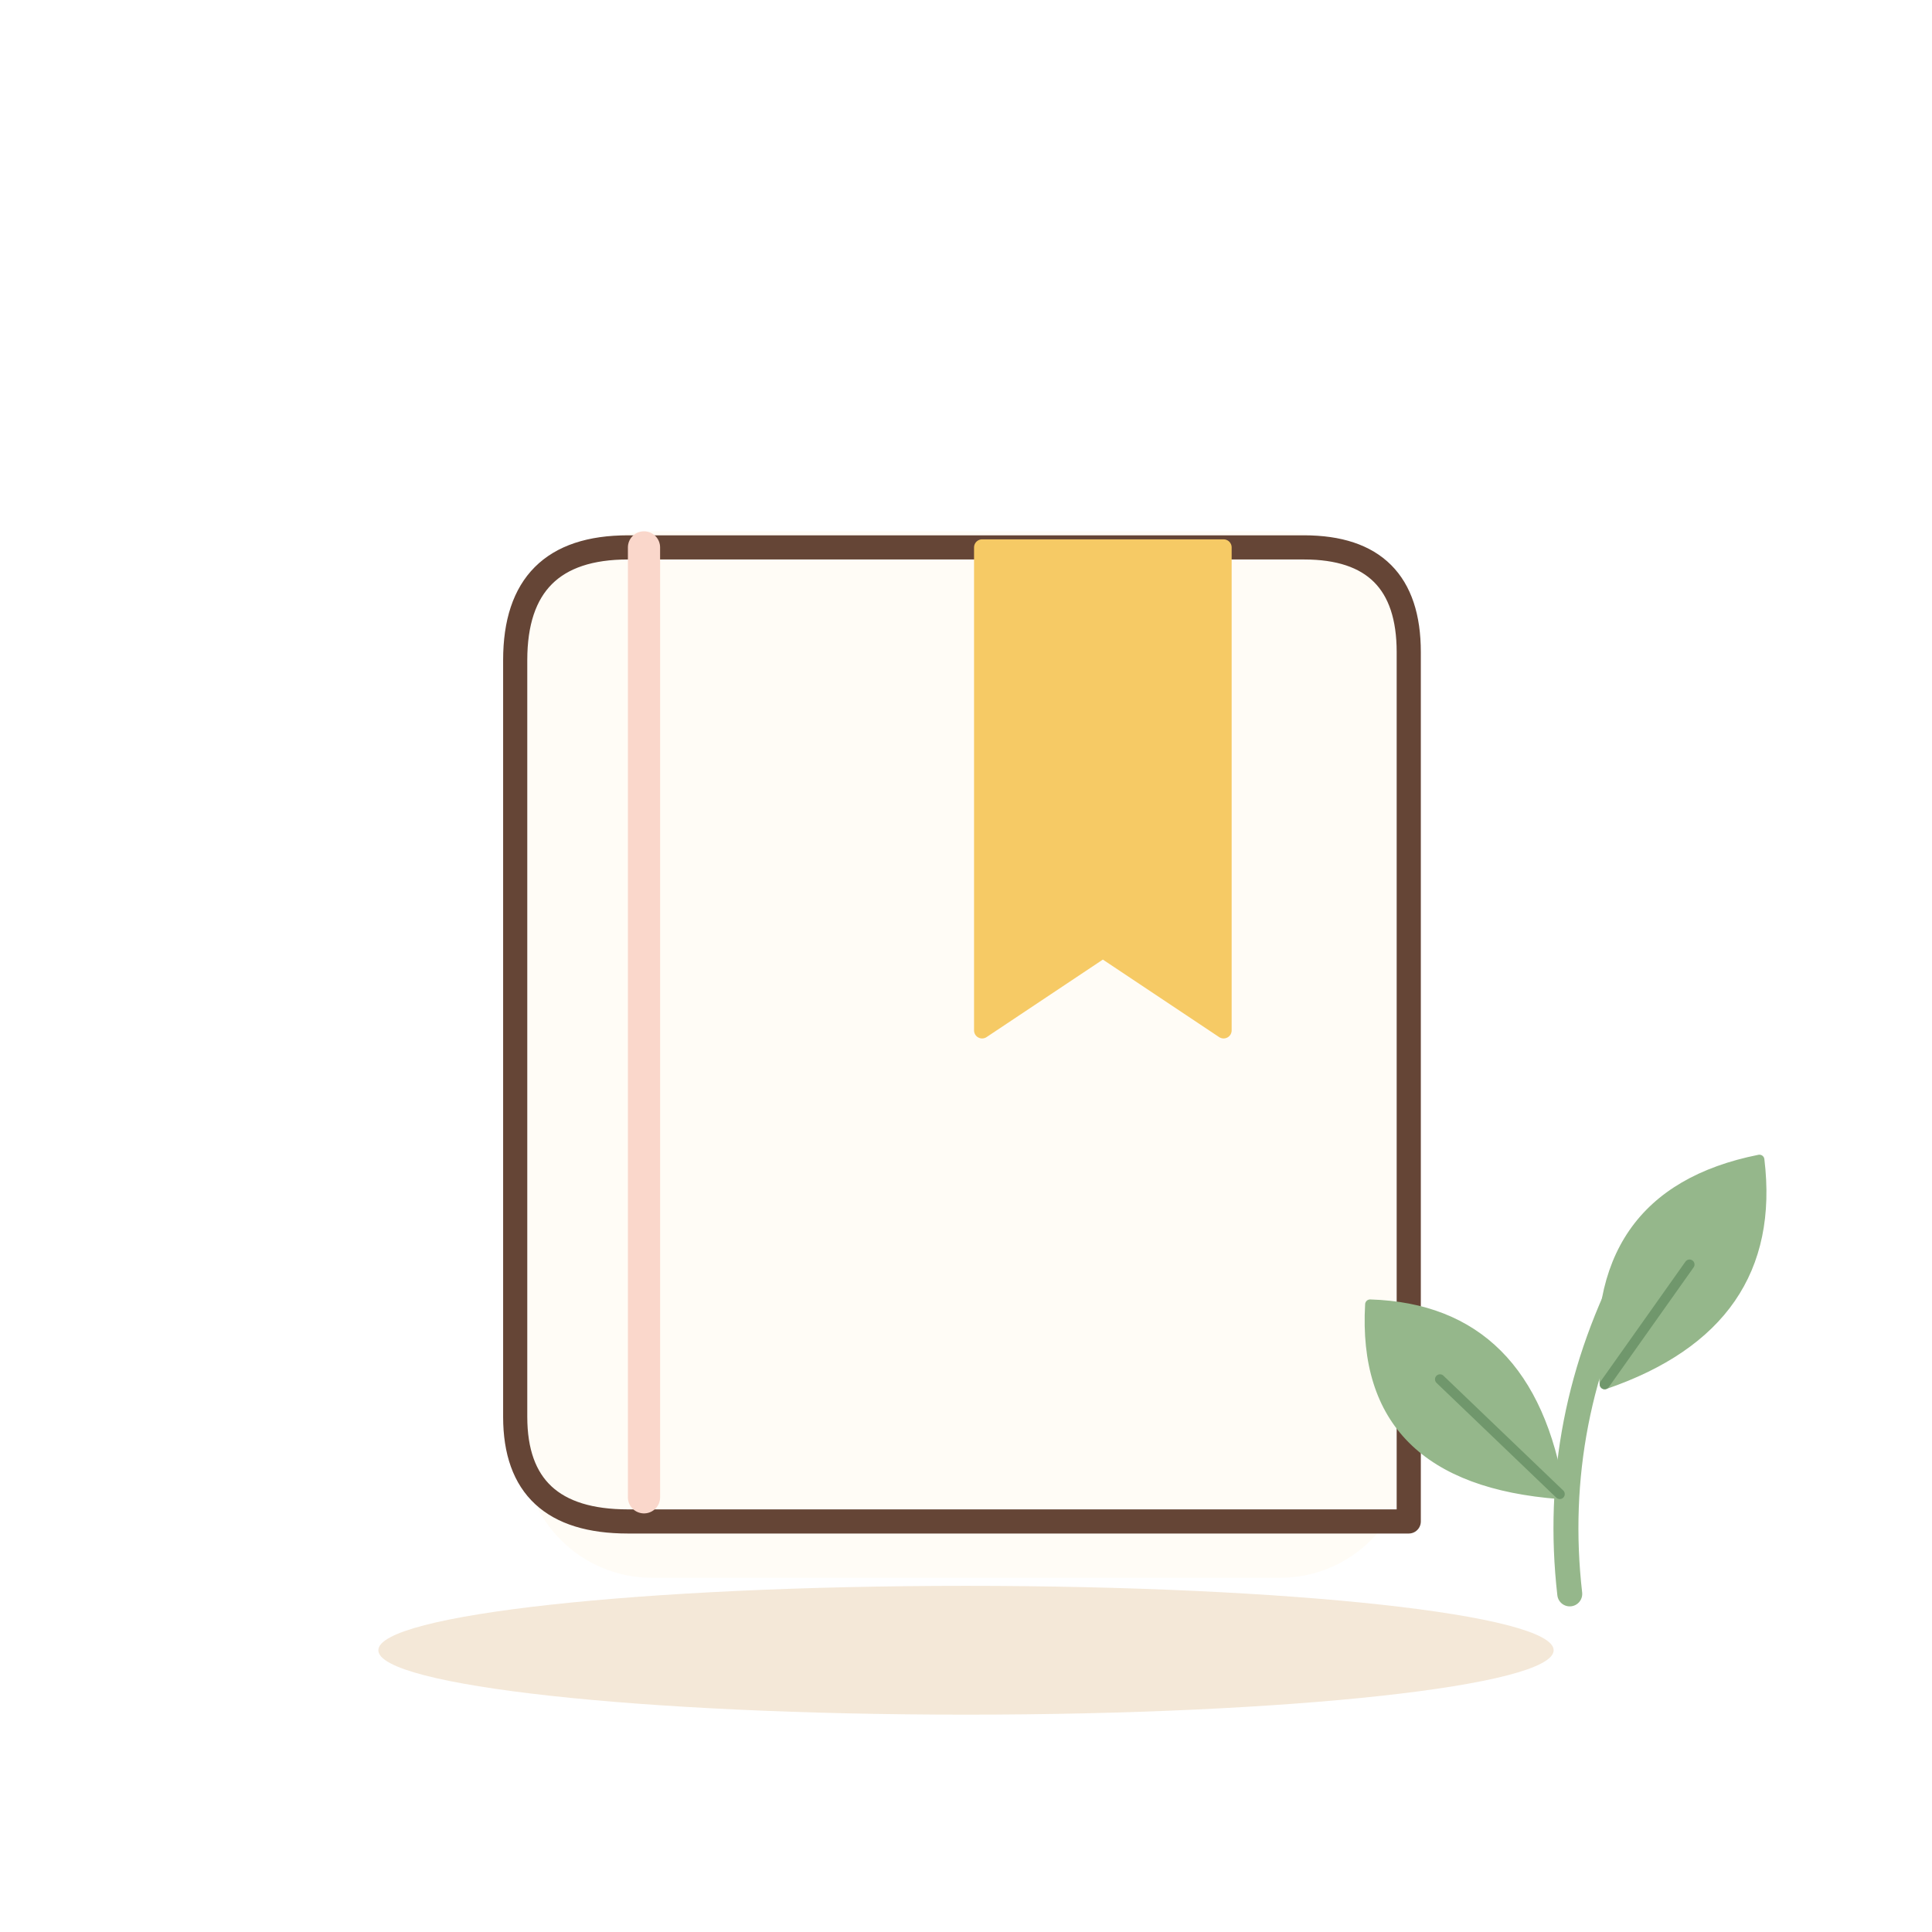
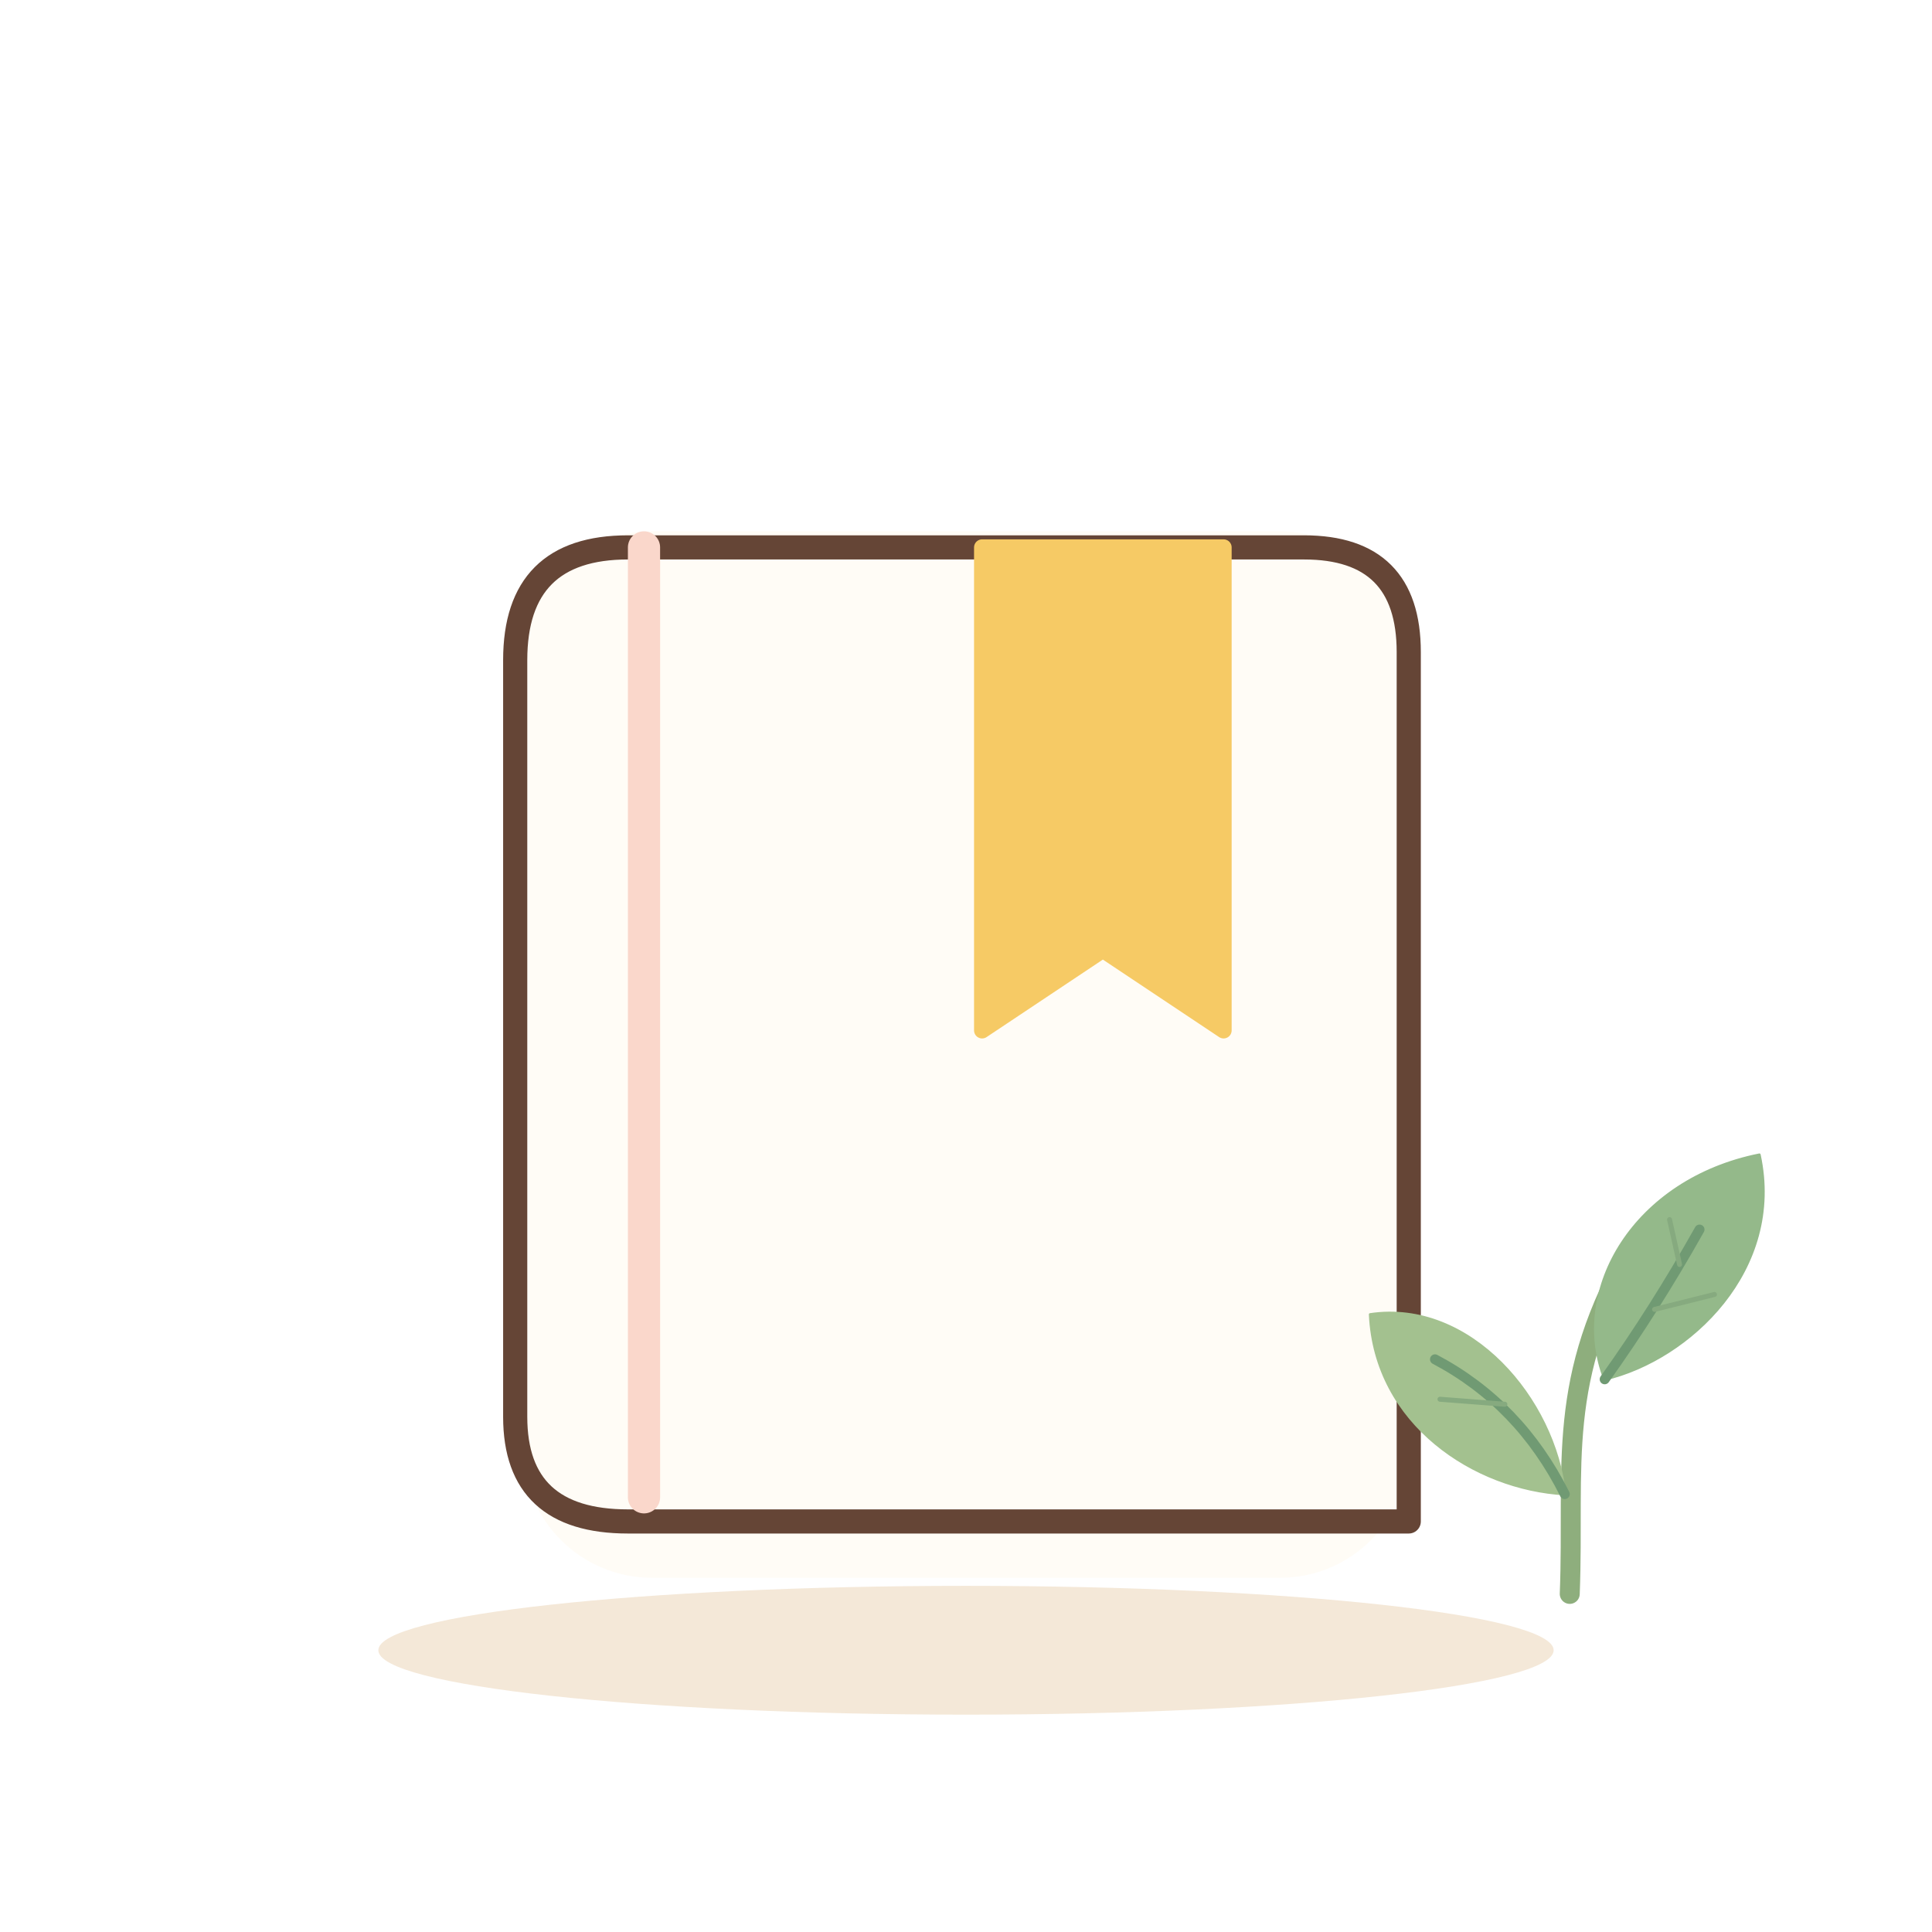
<svg xmlns="http://www.w3.org/2000/svg" width="240" height="240" viewBox="0 0 240 240" role="img" aria-labelledby="title">
  <ellipse cx="120" cy="205" rx="73" ry="8" fill="#F4E8D8" />
  <rect x="65" y="66" width="110" height="130" rx="16" fill="#FFFCF6" />
  <path d="M78 68h84q13 0 13 13v108H78q-14 0-14-13V82q0-14 14-14Z" fill="#FFFCF6" stroke="#654536" stroke-width="3" stroke-linecap="round" stroke-linejoin="round" />
  <path d="M80 68v118" fill="none" stroke="#FAD7CB" stroke-width="4" stroke-linecap="round" stroke-linejoin="round" />
  <path d="M122 68h30v60l-15-10-15 10Z" fill="#F6CA65" stroke="#F6CA65" stroke-width="2" stroke-linecap="round" stroke-linejoin="round" />
  <g transform="translate(195 198) scale(0.62)">
-     <path d="M0 0q-4-35 13-67" fill="none" stroke="#95B78B" stroke-width="5" stroke-linecap="round" stroke-linejoin="round" />
-     <path d="M-2-20Q-42-23-40-58-8-57-2-20" fill="#95B78B" stroke="#95B78B" stroke-width="2" stroke-linecap="round" stroke-linejoin="round" />
-     <path d="M7-42Q3-80 38-87 42-54 7-42" fill="#95B78B" stroke="#95B78B" stroke-width="2" stroke-linecap="round" stroke-linejoin="round" />
-     <path d="M-2-20-26-43 M7-42 24-66" fill="none" stroke="#70976C" stroke-width="2" stroke-linecap="round" stroke-linejoin="round" />
+     <path d="M0 0C1-26-3-43 13-70" fill="none" stroke="#8EAE7D" stroke-width="4" stroke-linecap="round" stroke-linejoin="round" />
+     <path d="M-1-20C-19-21-39-34-40-56-20-59-3-39-1-20Z" fill="#A3C18F" stroke="#A3C18F" stroke-width="0.5" stroke-linecap="round" stroke-linejoin="round" />
+     <path d="M7-43C0-61 13-83 38-88 43-65 24-47 7-43Z" fill="#94B98A" stroke="#94B98A" stroke-width="0.5" stroke-linecap="round" stroke-linejoin="round" />
+     <path d="M-1-20Q-10-38-27-47 M7-43Q17-57 26-73" fill="none" stroke="#709A73" stroke-width="2" stroke-linecap="round" stroke-linejoin="round" />
+     <path d="M-13-38l-13-1 M17-57l12-3 M22-66l-2-9" fill="none" stroke="#86AA7F" stroke-width="1" stroke-linecap="round" stroke-linejoin="round" />
  </g>
</svg>
